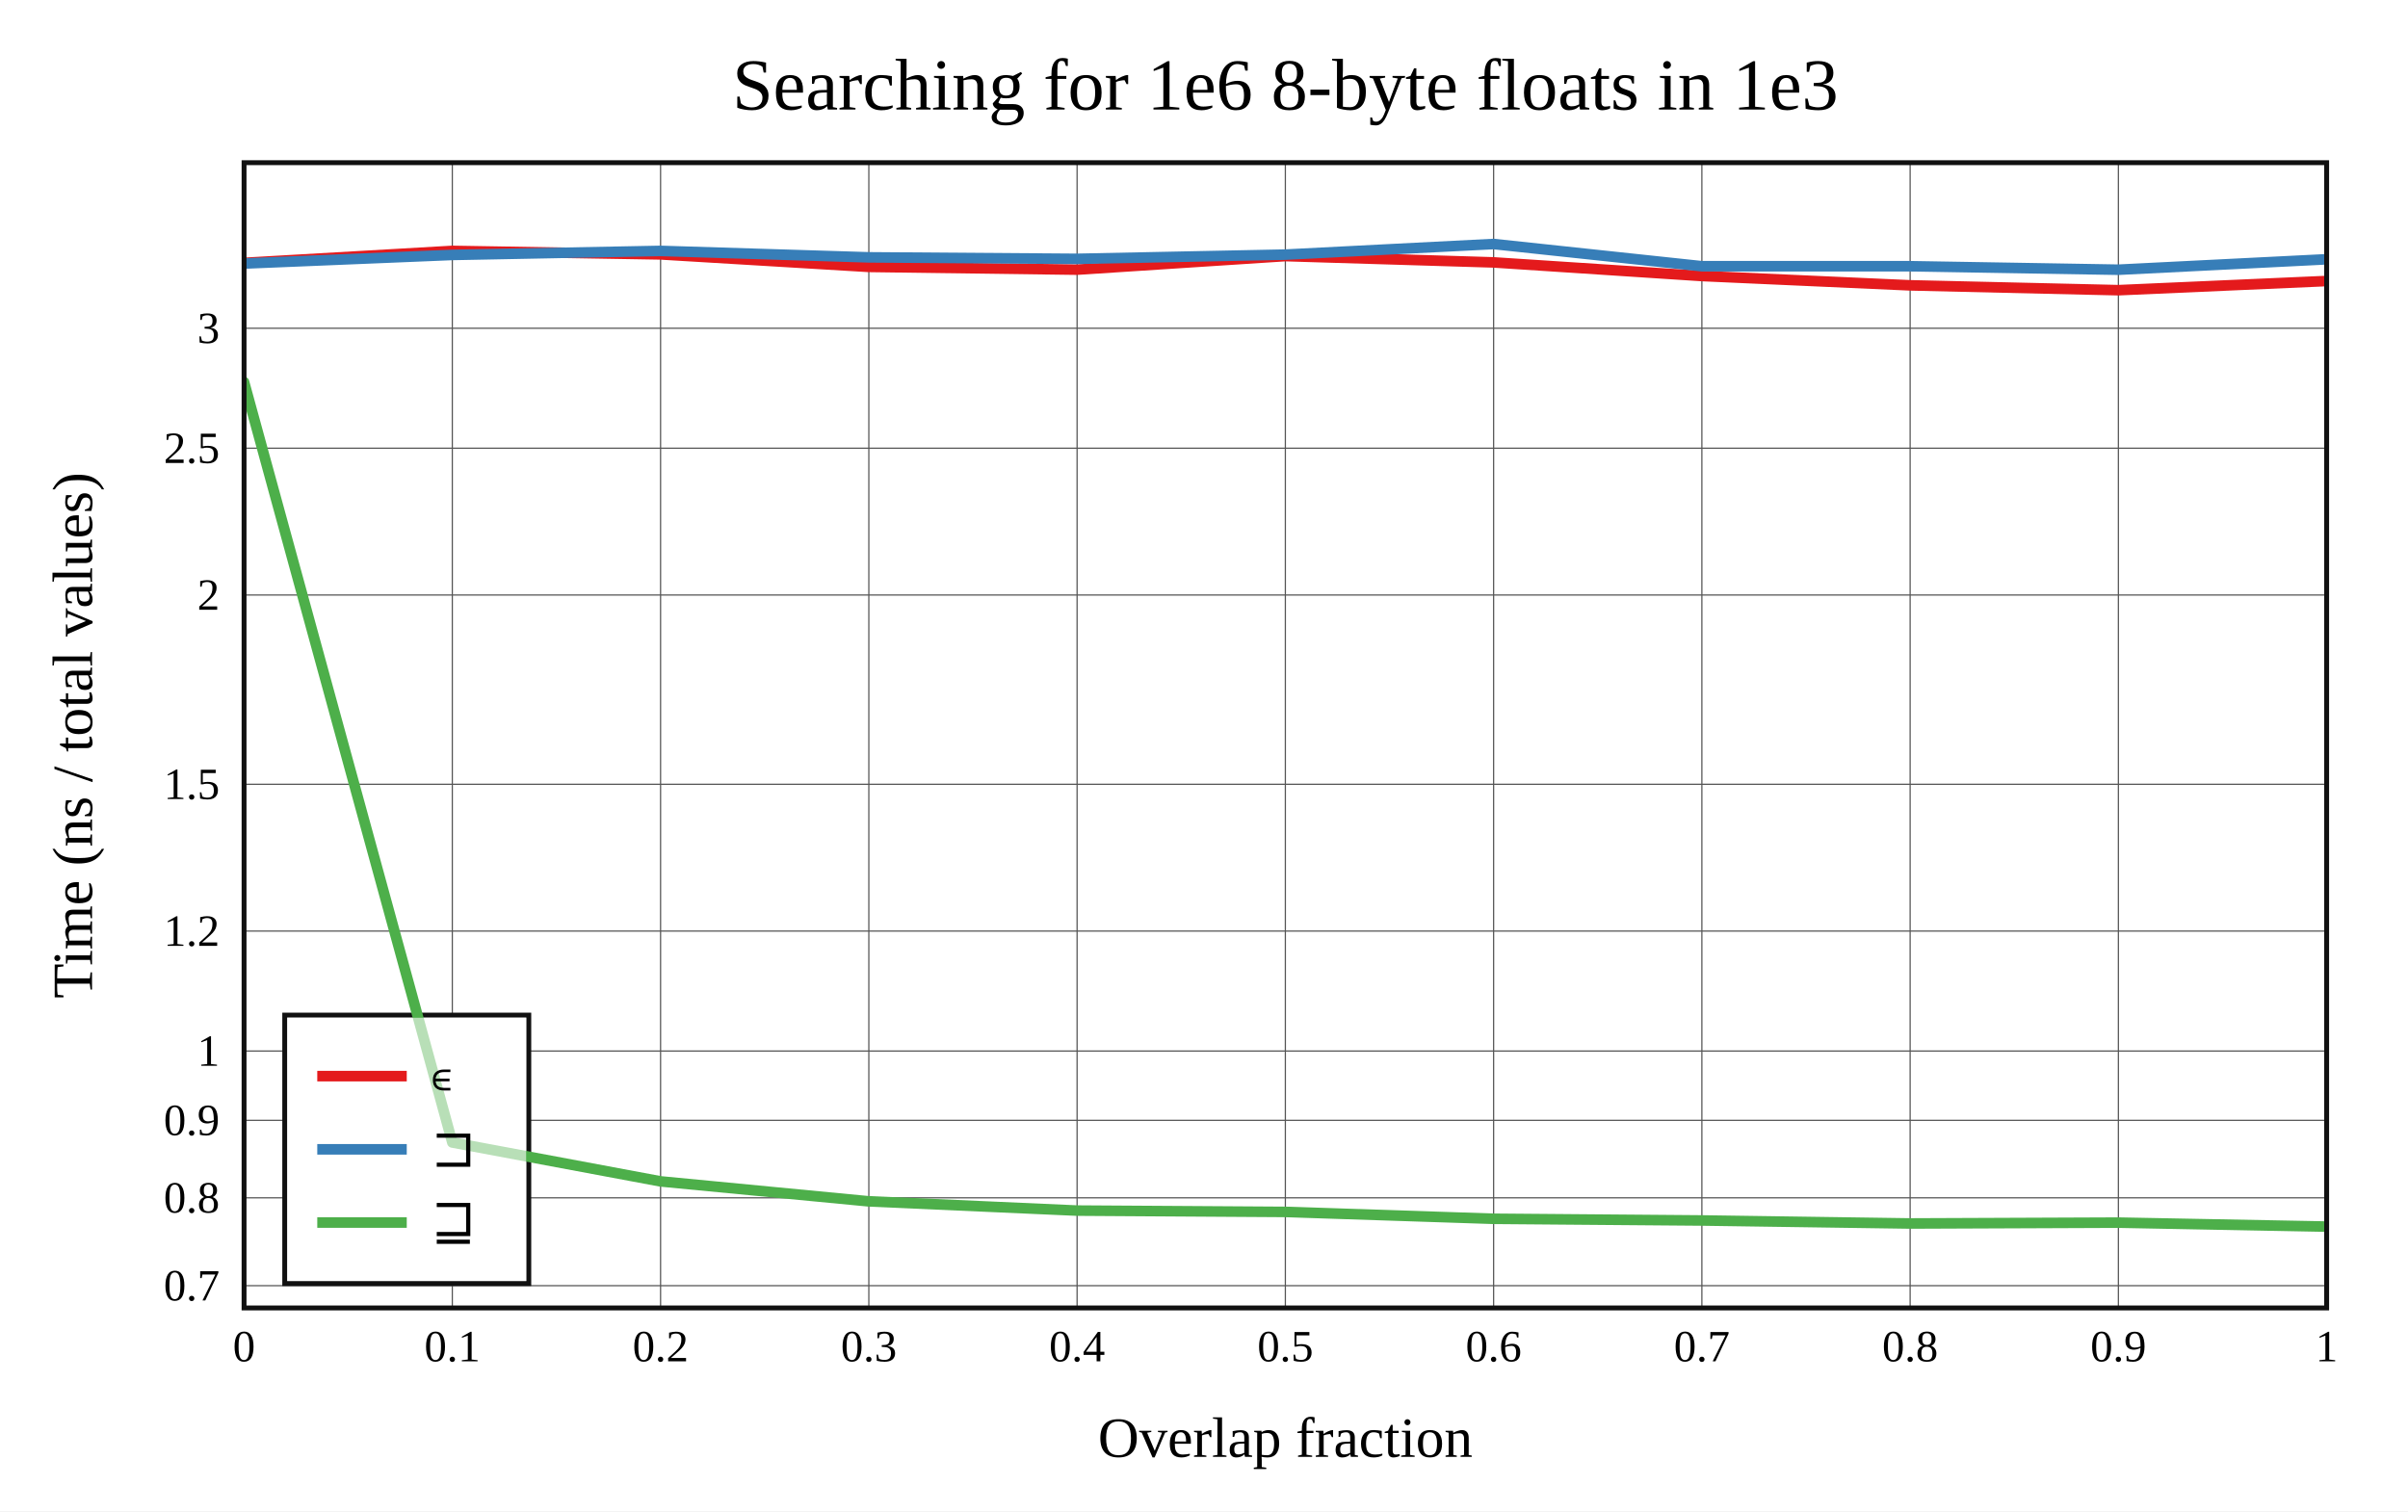
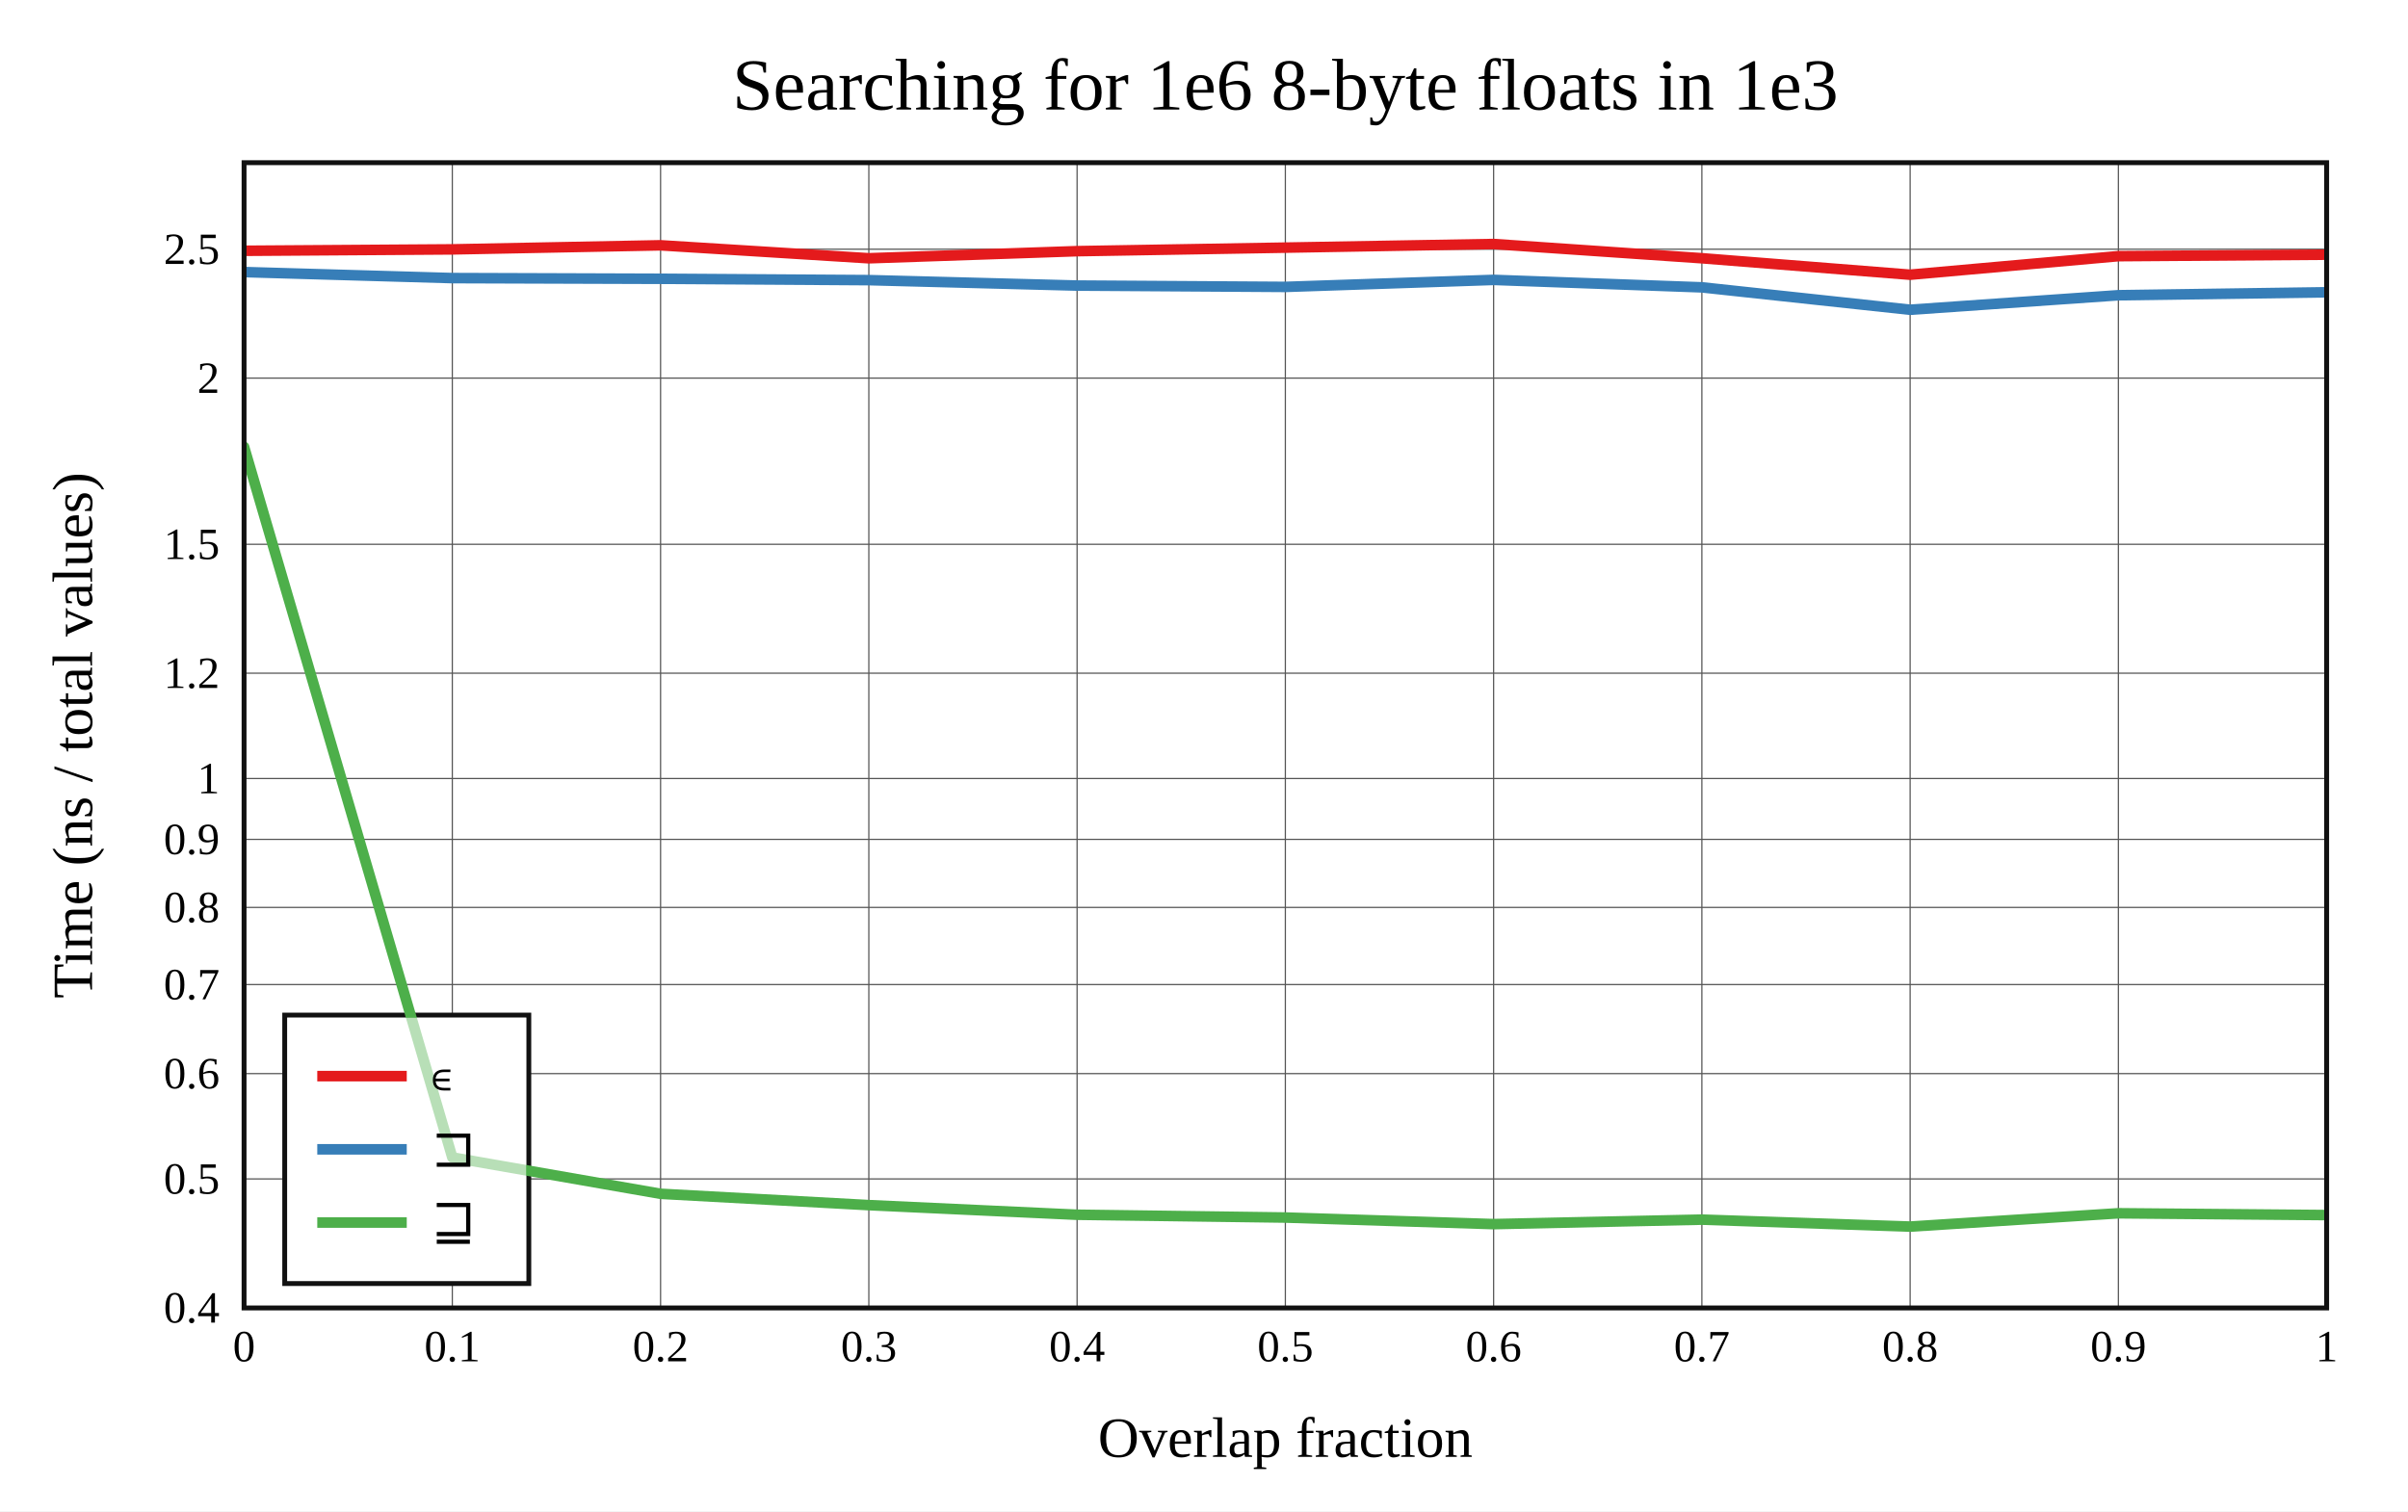
<svg xmlns="http://www.w3.org/2000/svg" viewBox="-60 -40 592 371.6" height="557.4" width="888">
  <g stroke-width="2.6" font-size="14px" text-anchor="middle">
    <defs>
      <clipPath id="clip">
        <rect x="0" y="0" width="512" height="281.6" />
      </clipPath>
    </defs>
    <rect fill="white" x="-60" y="-40" width="592" height="371.6" />
    <text dy="0.33em" font-size="18px" x="256" y="-19">Searching for 1e6 8-byte floats in 1e3</text>
    <text dy="0.33em" x="256" y="313.6">Overlap fraction</text>
    <text dy="0.33em" transform="rotate(-90)" x="-140.8" y="-42">Time (ns / total values)</text>
    <g stroke-width="0.3" stroke="#555">
      <path d="M51.2 0v281.6" />
      <path d="M102.4 0v281.6" />
      <path d="M153.6 0v281.6" />
      <path d="M204.8 0v281.6" />
      <path d="M256 0v281.6" />
      <path d="M307.2 0v281.6" />
      <path d="M358.4 0v281.6" />
      <path d="M409.6 0v281.6" />
      <path d="M460.8 0v281.6" />
-       <path d="M0 276.127h512" />
-       <path d="M0 254.526h512" />
-       <path d="M0 235.473h512" />
-       <path d="M0 218.429h512" />
-       <path d="M0 188.936h512" />
-       <path d="M0 152.839h512" />
-       <path d="M0 106.302h512" />
-       <path d="M0 70.205h512" />
-       <path d="M0 40.712h512" />
+       <path d="M0 249.877h512" />
+       <path d="M0 223.981h512" />
+       <path d="M0 202.085h512" />
+       <path d="M0 183.119h512" />
+       <path d="M0 166.389h512" />
+       <path d="M0 151.424h512" />
+       <path d="M0 125.527h512" />
+       <path d="M0 93.832h512" />
+       <path d="M0 52.97h512" />
+       <path d="M0 21.276h512" />
    </g>
    <g font-size="11px">
      <text dy="0.33em" x="0" y="291.1">0</text>
      <text dy="0.33em" x="51.2" y="291.1">0.1</text>
      <text dy="0.33em" x="102.4" y="291.1">0.2</text>
      <text dy="0.33em" x="153.6" y="291.1">0.3</text>
      <text dy="0.33em" x="204.8" y="291.1">0.4</text>
      <text dy="0.33em" x="256" y="291.1">0.5</text>
      <text dy="0.33em" x="307.2" y="291.1">0.6</text>
      <text dy="0.33em" x="358.4" y="291.1">0.7</text>
      <text dy="0.33em" x="409.6" y="291.1">0.8</text>
      <text dy="0.33em" x="460.8" y="291.1">0.9</text>
      <text dy="0.33em" x="512" y="291.1">1</text>
      <g text-anchor="end">
-         <text dy="0.33em" x="-6" y="276.127">0.7</text>
-         <text dy="0.33em" x="-6" y="254.526">0.8</text>
-         <text dy="0.33em" x="-6" y="235.473">0.9</text>
-         <text dy="0.33em" x="-6" y="218.429">1</text>
-         <text dy="0.33em" x="-6" y="188.936">1.2</text>
-         <text dy="0.33em" x="-6" y="152.839">1.5</text>
-         <text dy="0.33em" x="-6" y="106.302">2</text>
-         <text dy="0.33em" x="-6" y="70.205">2.5</text>
-         <text dy="0.33em" x="-6" y="40.712">3</text>
+         <text dy="0.33em" x="-6" y="281.572">0.4</text>
+         <text dy="0.33em" x="-6" y="249.877">0.5</text>
+         <text dy="0.33em" x="-6" y="223.981">0.6</text>
+         <text dy="0.33em" x="-6" y="202.085">0.7</text>
+         <text dy="0.33em" x="-6" y="183.119">0.8</text>
+         <text dy="0.33em" x="-6" y="166.389">0.9</text>
+         <text dy="0.33em" x="-6" y="151.424">1</text>
+         <text dy="0.33em" x="-6" y="125.527">1.2</text>
+         <text dy="0.33em" x="-6" y="93.832">1.5</text>
+         <text dy="0.33em" x="-6" y="52.97">2</text>
+         <text dy="0.33em" x="-6" y="21.276">2.5</text>
      </g>
    </g>
    <rect stroke-width="1.2" stroke="#111" fill="white" transform="translate(10,209.6)" x="0" y="0" width="60" height="66" />
    <g clip-path="url(#clip)" fill="none" stroke-linecap="round" stroke-linejoin="round">
-       <path stroke="#e41a1c" d="M0 24.637L51.2 21.697L102.4 22.548L153.6 25.621L204.8 26.3L256 22.967L307.2 24.52L358.4 27.867L409.6 30.162L460.8 31.352L512 29.099" />
-       <path stroke="#377eb8" d="M0 24.798L51.2 22.684L102.4 21.696L153.6 23.279L204.8 23.647L256 22.607L307.2 20L358.4 25.462L409.6 25.464L460.8 26.319L512 23.754" />
-       <path stroke="#4daf4a" d="M0 53.942L51.2 240.914L102.4 250.484L153.6 255.391L204.8 257.664L256 257.99L307.2 259.679L358.4 260.094L409.6 260.832L460.8 260.626L512 261.6" />
+       <path stroke="#e41a1c" d="M0 21.664L51.2 21.318L102.4 20.318L153.6 23.504L204.8 21.758L256 20.889L307.2 20L358.4 23.498L409.6 27.549L460.8 22.985L512 22.621" />
+       <path stroke="#377eb8" d="M0 26.897L51.2 28.38L102.4 28.548L153.6 28.88L204.8 30.218L256 30.544L307.2 28.821L358.4 30.653L409.6 36.163L460.8 32.596L512 31.867" />
+       <path stroke="#4daf4a" d="M0 69.878L51.2 244.596L102.4 253.538L153.6 256.322L204.8 258.685L256 259.373L307.2 260.989L358.4 259.886L409.6 261.6L460.8 258.326L512 258.767" />
    </g>
    <rect stroke-width="1.2" stroke="#111" fill="none" x="0" y="0" width="512" height="281.6" />
    <g transform="translate(10,209.6)" text-anchor="start" font-size="13px">
      <rect fill="white" opacity="0.6" x="0.65" y="0.65" width="58.7" height="64.7" />
      <path stroke="#e41a1c" d="M8 15h22" />
      <path stroke="#377eb8" d="M8 33h22" />
      <path stroke="#4daf4a" d="M8 51h22" />
      <text dy="0.33em" x="36" y="15">∊</text>
      <text dy="0.33em" x="36" y="33">⊐</text>
      <text dy="0.33em" x="36" y="51">⊒</text>
    </g>
  </g>
</svg>
